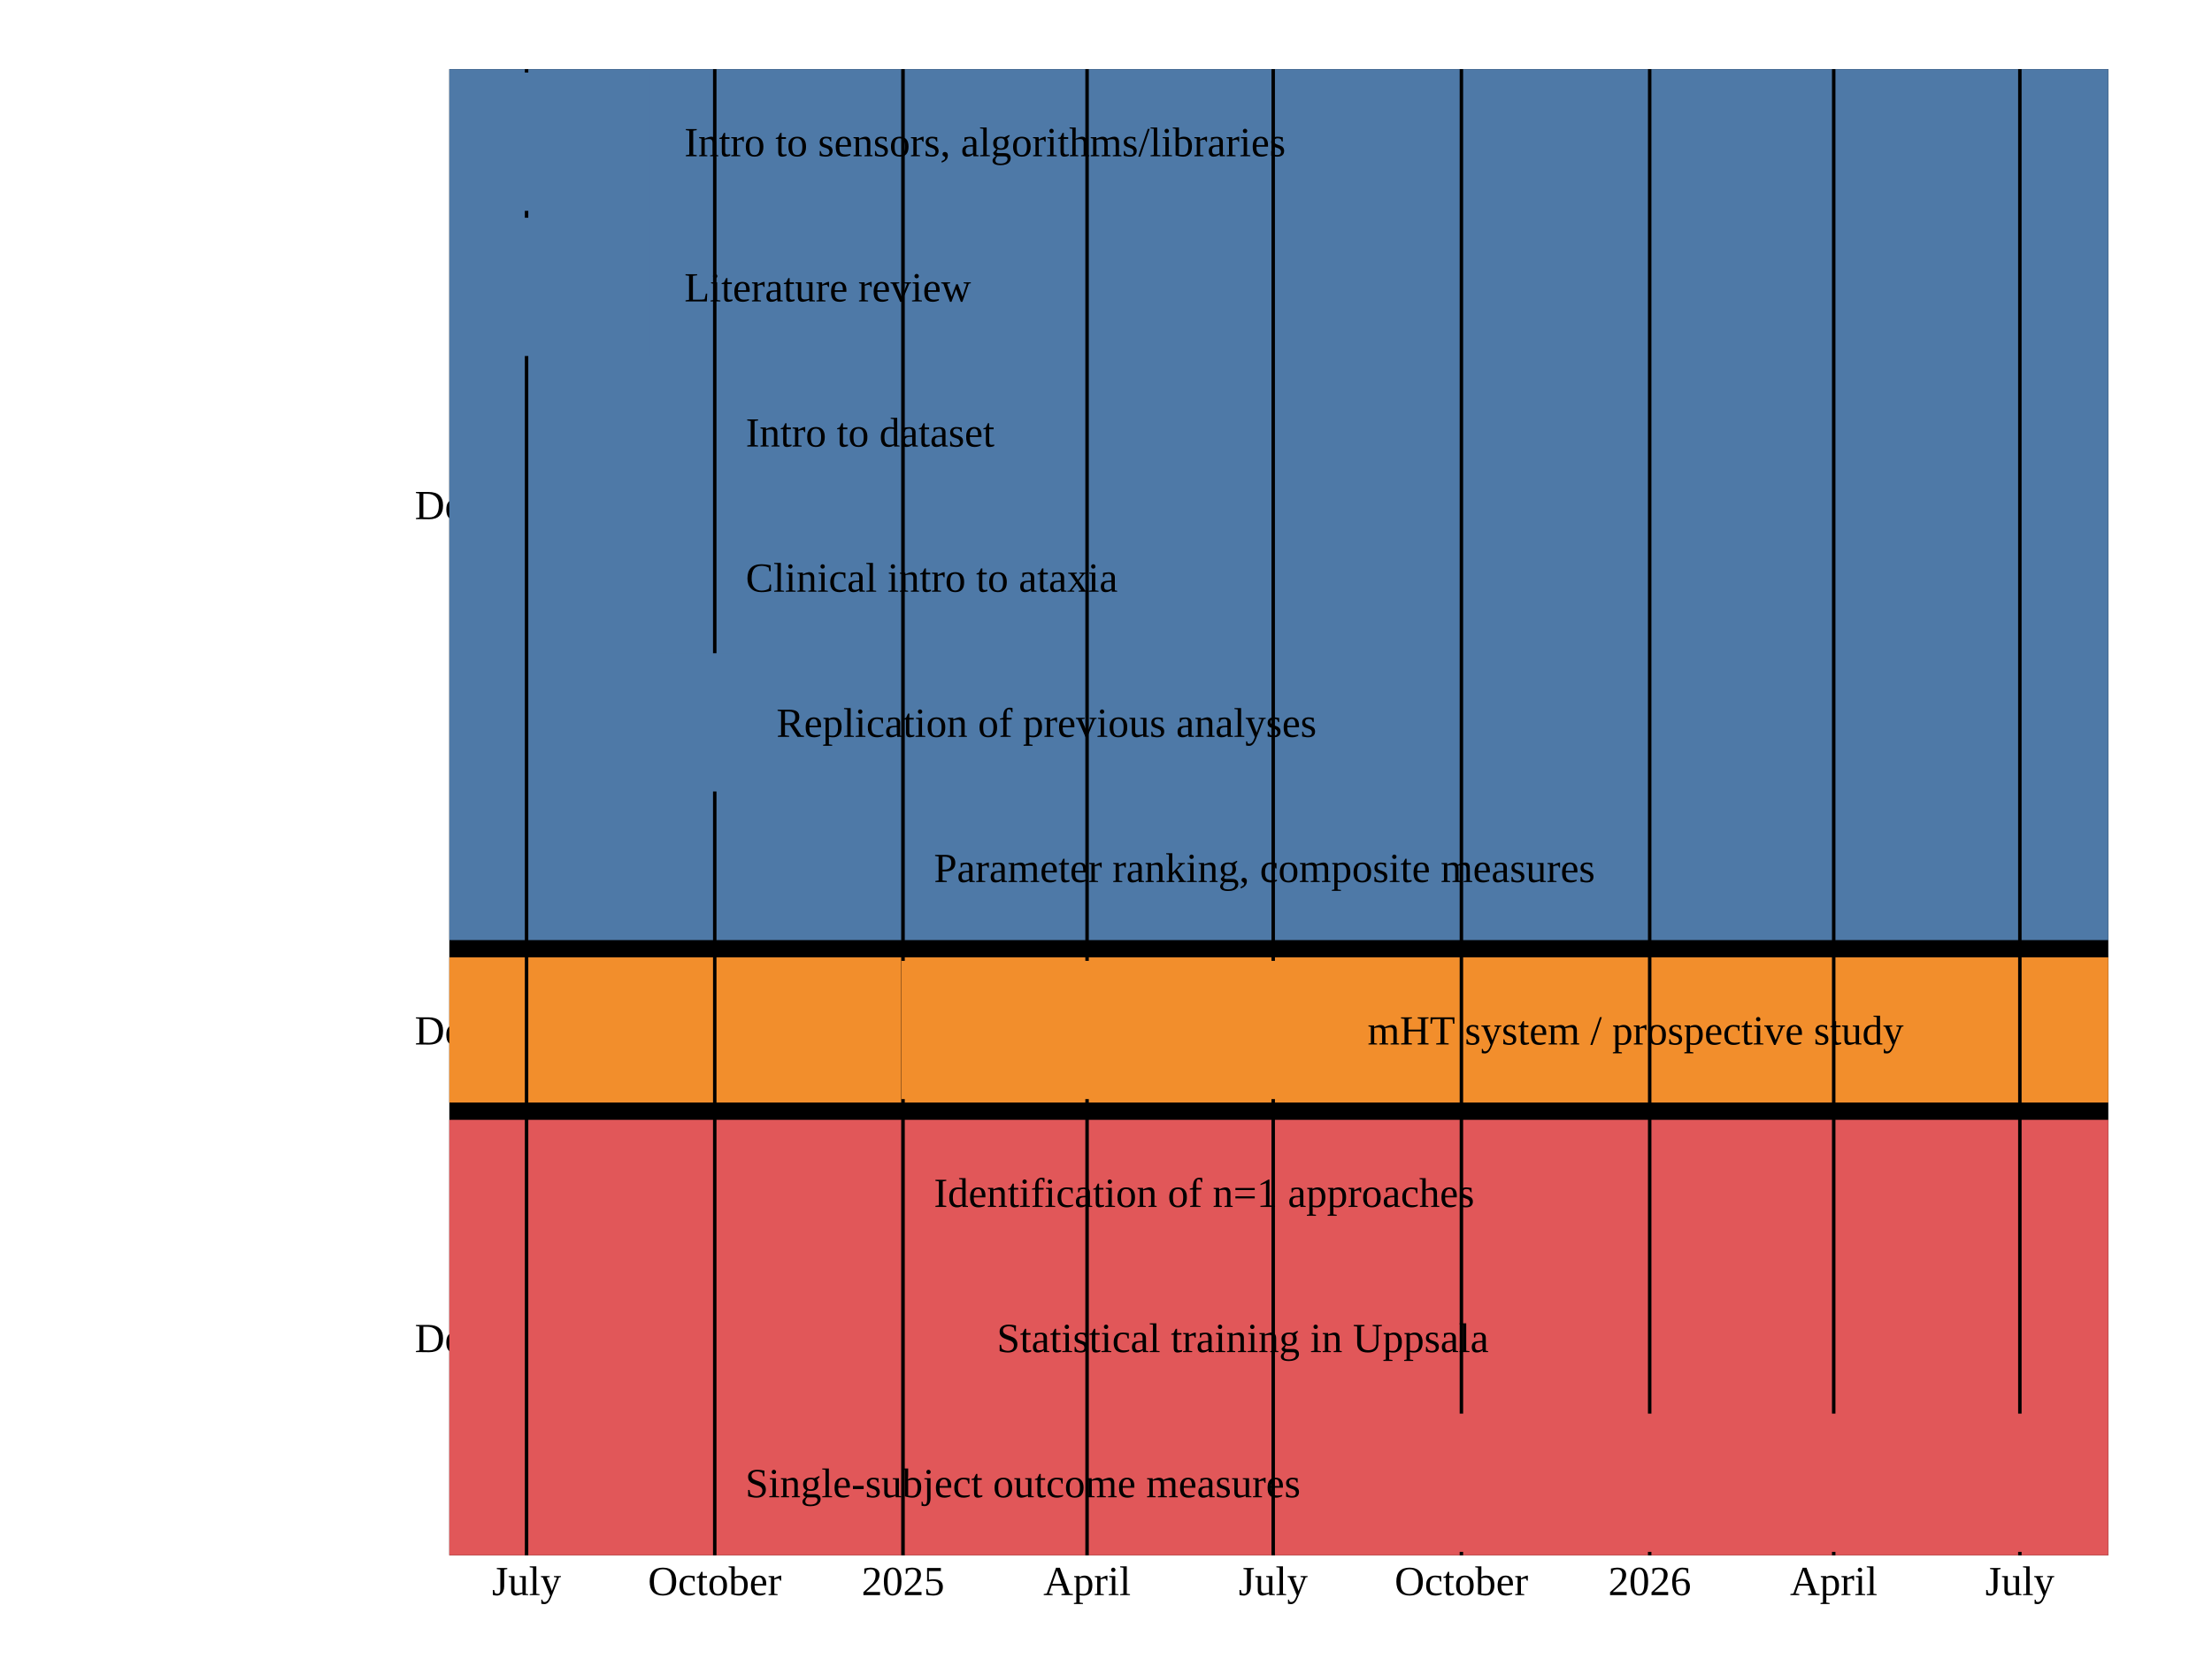
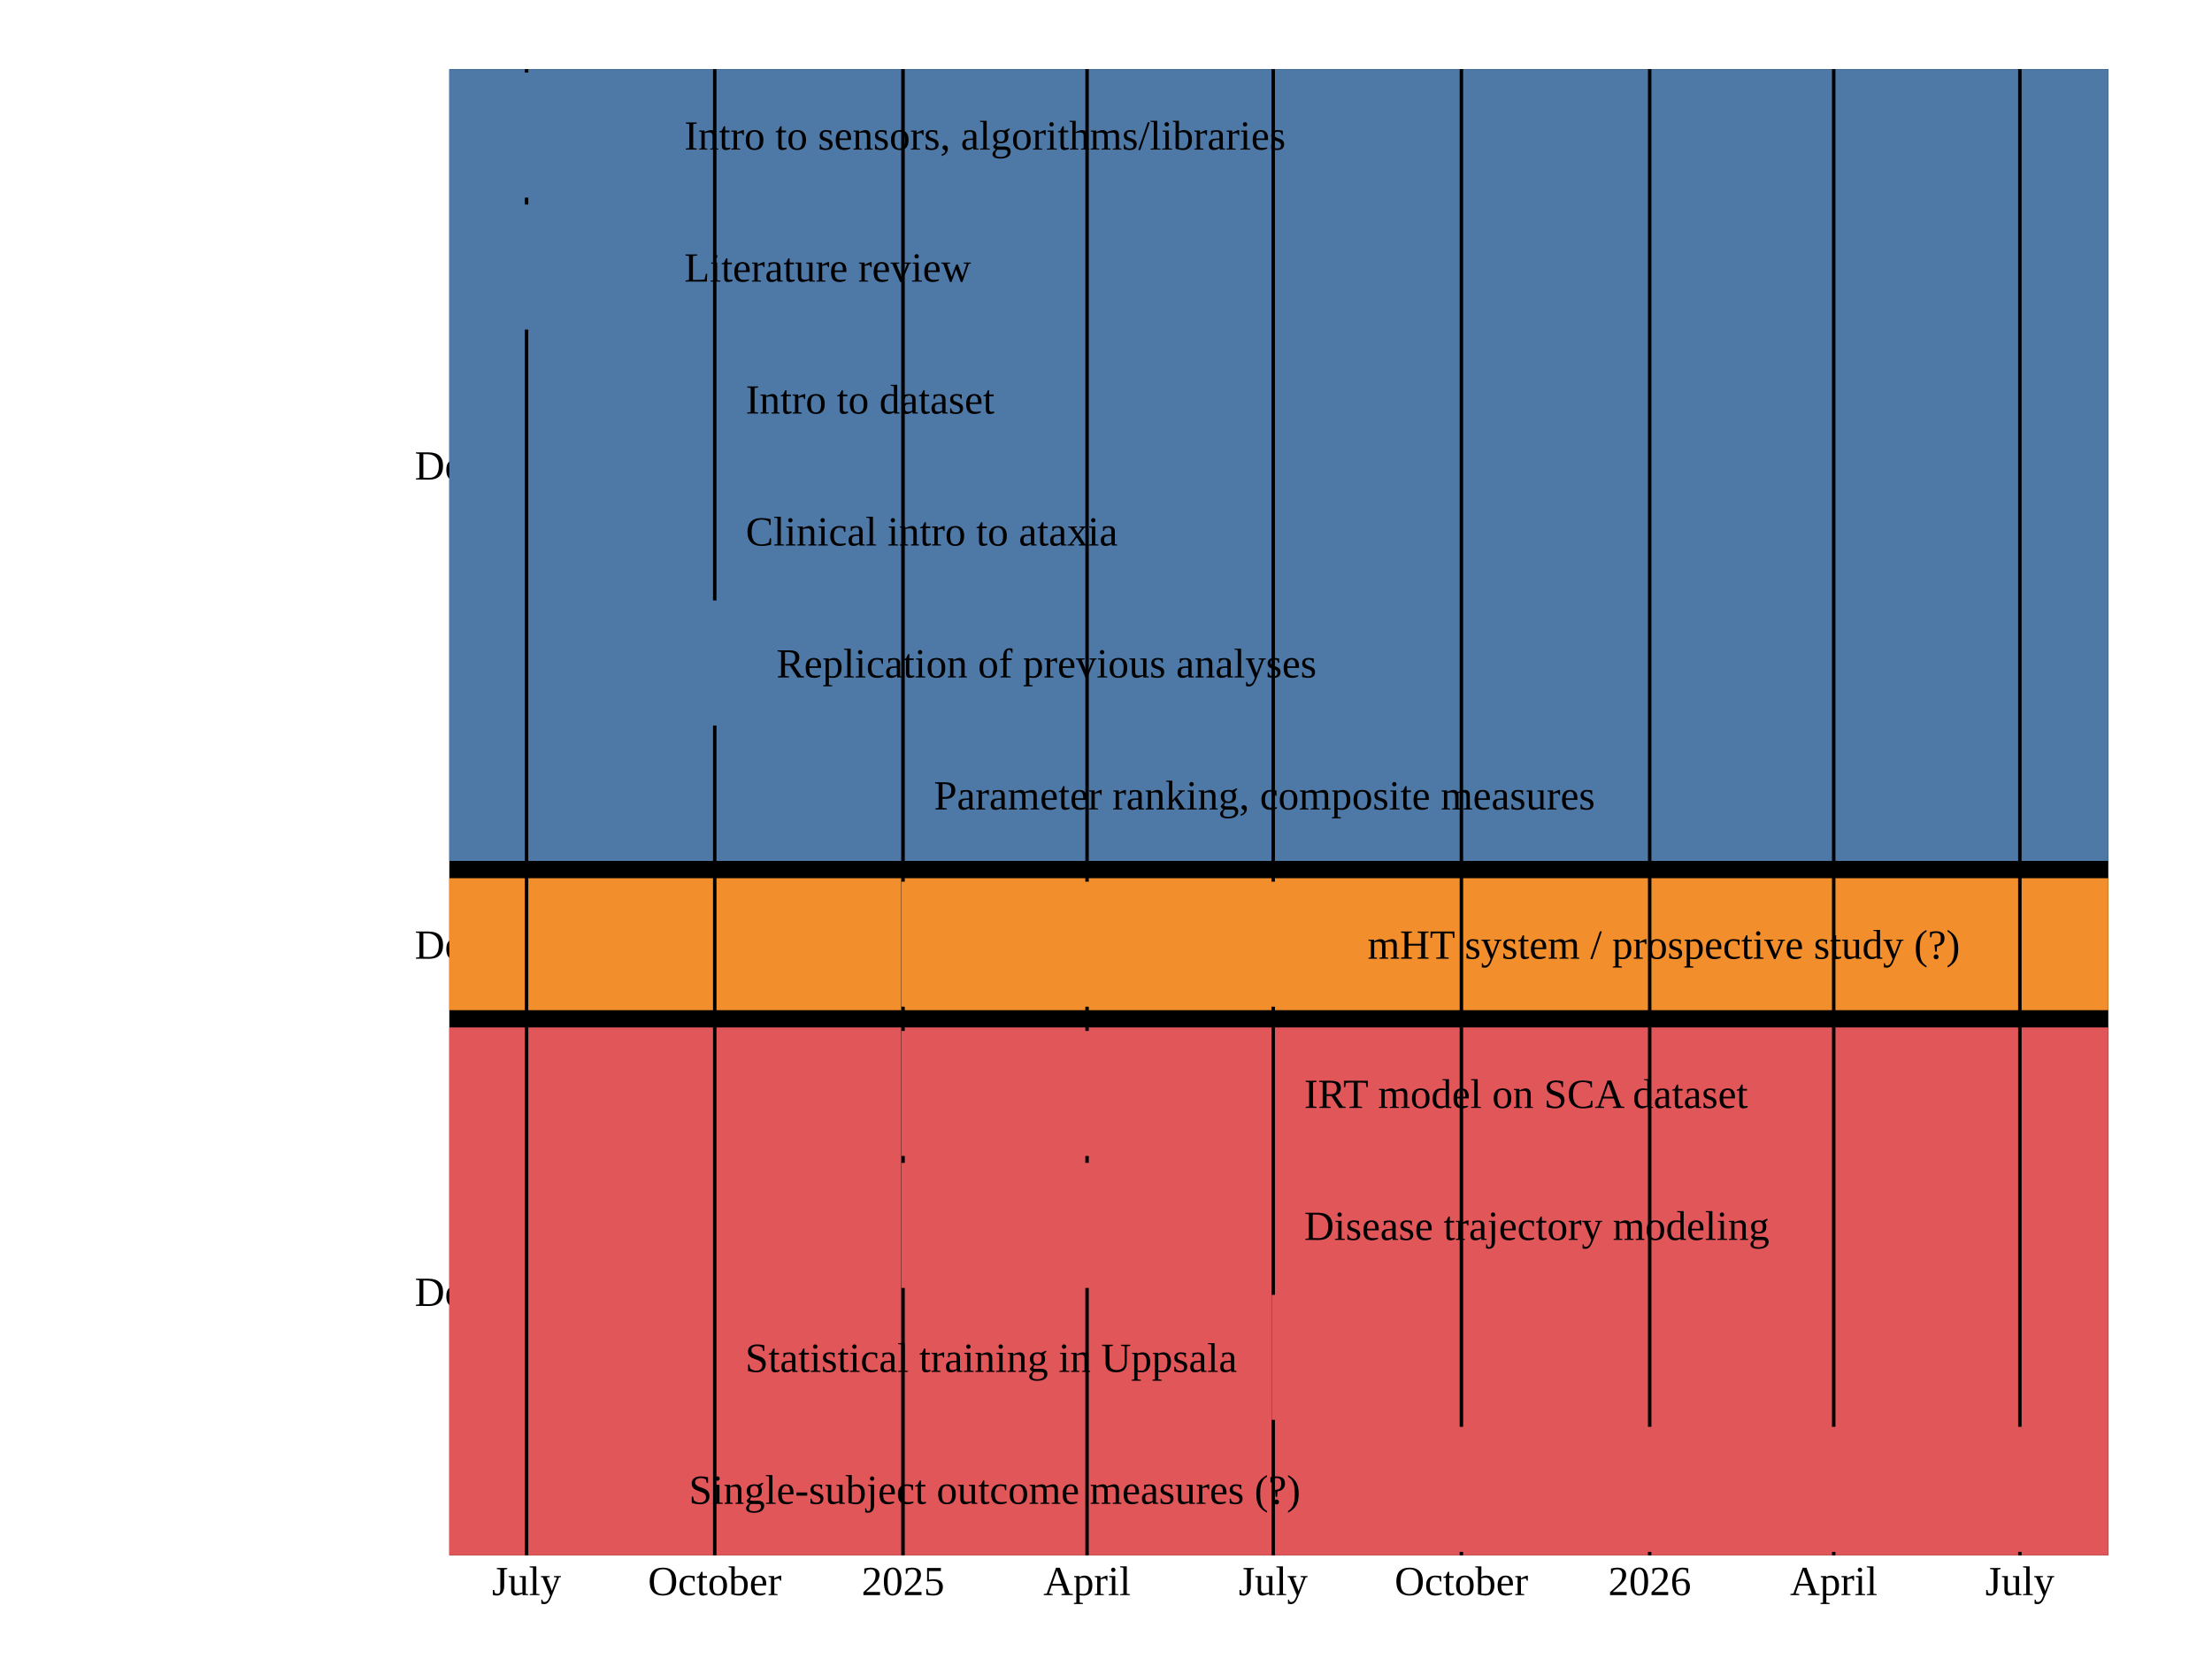
<svg xmlns="http://www.w3.org/2000/svg" xmlns:html="http://www.w3.org/1999/xhtml" class="gantt-chart" width="640" height="480" viewBox="0 0 640 480" preserveAspectRatio="true">
  <html:link rel="stylesheet" type="text/css" href="../submodule-html-slides/styles/slides-theme-0/slides-theme-0.css" />
  <clipPath id="clip-plot">
    <rect x="0" y="0" width="480" height="430" />
  </clipPath>
  <g class="plot" transform="translate(130, 20)">
    <rect class="frame" x="0" y="0" width="480" height="430" />
    <g class="grid">
      <g class="y-axis">
        <g class="group-separators">
-           <line x1="0" x2="480" y1="254.5" y2="254.5" stroke-width="5" />
-           <line x1="0" x2="480" y1="301.5" y2="301.5" stroke-width="5" />
+           <line x1="0" x2="480" y1="231.591" y2="231.591" stroke-width="5" />
+           <line x1="0" x2="480" y1="274.773" y2="274.773" stroke-width="5" />
        </g>
        <g class="group-names">
-           <text class="weak" fill="currentColor" x="-10" y="126" dy=".35em">Deliverable 3.1</text>
-           <text class="weak" fill="currentColor" x="-10" y="278" dy=".35em">Deliverable 3.2</text>
-           <text class="weak" fill="currentColor" x="-10" y="367" dy=".35em">Deliverable 3.3</text>
+           <text class="weak" fill="currentColor" x="-10" y="114.545" dy=".35em">Deliverable 3.1</text>
+           <text class="weak" fill="currentColor" x="-10" y="253.182" dy=".35em">Deliverable 3.2</text>
+           <text class="weak" fill="currentColor" x="-10" y="353.636" dy=".35em">Deliverable 3.3</text>
        </g>
        <g class="group-backgrounds">
          <g class="past">
-             <rect x="0" y="0" width="130.801" height="252" fill="#4e79a7" />
-             <rect x="0" y="257" width="130.801" height="42" fill="#f28e2c" />
-             <rect x="0" y="304" width="130.801" height="126" fill="#e15759" />
+             <rect x="0" y="0" width="130.801" height="229.091" fill="#4e79a7" />
+             <rect x="0" y="234.091" width="130.801" height="38.182" fill="#f28e2c" />
+             <rect x="0" y="277.273" width="130.801" height="152.727" fill="#e15759" />
          </g>
          <g class="future">
-             <rect x="130.801" y="0" width="349.199" height="252" fill="#4e79a7" />
-             <rect x="130.801" y="257" width="349.199" height="42" fill="#f28e2c" />
-             <rect x="130.801" y="304" width="349.199" height="126" fill="#e15759" />
+             <rect x="130.801" y="0" width="349.199" height="229.091" fill="#4e79a7" />
+             <rect x="130.801" y="234.091" width="349.199" height="38.182" fill="#f28e2c" />
+             <rect x="130.801" y="277.273" width="349.199" height="152.727" fill="#e15759" />
          </g>
        </g>
      </g>
      <g class="x-axis" transform="translate(0, 430)" fill="none" text-anchor="middle">
        <g class="tick" opacity="1" transform="translate(22.34957,0)">
          <line stroke="currentColor" y2="-430" />
          <text fill="currentColor" y="3" dy="0.71em" class="weak">July</text>
        </g>
        <g class="tick" opacity="1" transform="translate(76.80086,0)">
          <line stroke="currentColor" y2="-430" />
          <text fill="currentColor" y="3" dy="0.71em" class="weak">October</text>
        </g>
        <g class="tick" opacity="1" transform="translate(131.2768,0)">
          <line stroke="currentColor" y2="-430" />
          <text fill="currentColor" y="3" dy="0.71em" class="weak">2025</text>
        </g>
        <g class="tick" opacity="1" transform="translate(184.5197,0)">
          <line stroke="currentColor" y2="-430" />
          <text fill="currentColor" y="3" dy="0.71em" class="weak">April</text>
        </g>
        <g class="tick" opacity="1" transform="translate(238.3792,0)">
          <line stroke="currentColor" y2="-430" />
          <text fill="currentColor" y="3" dy="0.71em" class="weak">July</text>
        </g>
        <g class="tick" opacity="1" transform="translate(292.8305,0)">
          <line stroke="currentColor" y2="-430" />
          <text fill="currentColor" y="3" dy="0.71em" class="weak">October</text>
        </g>
        <g class="tick" opacity="1" transform="translate(347.3064,0)">
          <line stroke="currentColor" y2="-430" />
          <text fill="currentColor" y="3" dy="0.71em" class="weak">2026</text>
        </g>
        <g class="tick" opacity="1" transform="translate(400.5493,0)">
          <line stroke="currentColor" y2="-430" />
          <text fill="currentColor" y="3" dy="0.71em" class="weak">April</text>
        </g>
        <g class="tick" opacity="1" transform="translate(454.4088,0)">
          <line stroke="currentColor" y2="-430" />
          <text fill="currentColor" y="3" dy="0.71em" class="weak">July</text>
        </g>
      </g>
    </g>
    <g class="tasks" clip-path="url(#clip-plot)">
      <g>
        <g class="task">
-           <rect x="4.143" y="1" width="53.859" height="40" fill="#4e79a7" />
-           <text class="small" fill="currentColor" x="68.002" y="21" dy=".35em" text-anchor="start">Intro to sensors, algorithms/libraries</text>
+           <rect x="4.143" y="1" width="53.859" height="36.182" fill="#4e79a7" />
+           <text class="small" fill="currentColor" x="68.002" y="19.091" dy=".35em" text-anchor="start">Intro to sensors, algorithms/libraries</text>
        </g>
        <g class="task">
-           <rect x="4.143" y="43" width="53.859" height="40" fill="#4e79a7" />
-           <text class="small" fill="currentColor" x="68.002" y="63" dy=".35em" text-anchor="start">Literature review</text>
+           <rect x="4.143" y="39.182" width="53.859" height="36.182" fill="#4e79a7" />
+           <text class="small" fill="currentColor" x="68.002" y="57.273" dy=".35em" text-anchor="start">Literature review</text>
        </g>
        <g class="task">
-           <rect x="58.594" y="85" width="17.164" height="40" fill="#4e79a7" />
-           <text class="small" fill="currentColor" x="85.758" y="105" dy=".35em" text-anchor="start">Intro to dataset</text>
+           <rect x="58.594" y="77.364" width="17.164" height="36.182" fill="#4e79a7" />
+           <text class="small" fill="currentColor" x="85.758" y="95.455" dy=".35em" text-anchor="start">Intro to dataset</text>
        </g>
        <g class="task">
-           <rect x="58.594" y="127" width="17.164" height="40" fill="#4e79a7" />
-           <text class="small" fill="currentColor" x="85.758" y="147" dy=".35em" text-anchor="start">Clinical intro to ataxia</text>
+           <rect x="58.594" y="115.545" width="17.164" height="36.182" fill="#4e79a7" />
+           <text class="small" fill="currentColor" x="85.758" y="133.636" dy=".35em" text-anchor="start">Clinical intro to ataxia</text>
        </g>
        <g class="task">
-           <rect x="58.594" y="169" width="26.042" height="40" fill="#4e79a7" />
-           <text class="small" fill="currentColor" x="94.636" y="189" dy=".35em" text-anchor="start">Replication of previous analyses</text>
+           <rect x="58.594" y="153.727" width="26.042" height="36.182" fill="#4e79a7" />
+           <text class="small" fill="currentColor" x="94.636" y="171.818" dy=".35em" text-anchor="start">Replication of previous analyses</text>
        </g>
        <g class="task">
-           <rect x="84.636" y="211" width="45.573" height="40" fill="#4e79a7" />
-           <text class="small" fill="currentColor" x="140.21" y="231" dy=".35em" text-anchor="start">Parameter ranking, composite measures</text>
+           <rect x="84.636" y="191.909" width="45.573" height="36.182" fill="#4e79a7" />
+           <text class="small" fill="currentColor" x="140.21" y="210" dy=".35em" text-anchor="start">Parameter ranking, composite measures</text>
        </g>
      </g>
      <g>
        <g class="task">
-           <rect x="130.801" y="258" width="124.883" height="40" fill="#f28e2c" />
-           <text class="small" fill="currentColor" x="265.684" y="278" dy=".35em" text-anchor="start">mHT system / prospective study</text>
+           <rect x="130.801" y="235.091" width="124.883" height="36.182" fill="#f28e2c" />
+           <text class="small" fill="currentColor" x="265.684" y="253.182" dy=".35em" text-anchor="start">mHT system / prospective study (?)</text>
        </g>
      </g>
      <g>
        <g class="task">
-           <rect x="84.636" y="305" width="45.573" height="40" fill="#e15759" />
-           <text class="small" fill="currentColor" x="140.21" y="325" dy=".35em" text-anchor="start">Identification of n=1 approaches</text>
+           <rect x="130.801" y="278.273" width="106.535" height="36.182" fill="#e15759" />
+           <text class="small" fill="currentColor" x="247.337" y="296.364" dy=".35em" text-anchor="start">IRT model on SCA dataset</text>
        </g>
        <g class="task">
-           <rect x="310.727" y="347" width="35.512" height="40" fill="#e15759" />
-           <text class="small" fill="currentColor" x="300.727" y="367" dy=".35em" text-anchor="end">Statistical training in Uppsala</text>
+           <rect x="130.801" y="316.455" width="106.535" height="36.182" fill="#e15759" />
+           <text class="small" fill="currentColor" x="247.337" y="334.545" dy=".35em" text-anchor="start">Disease trajectory modeling</text>
        </g>
        <g class="task">
-           <rect x="256.276" y="389" width="215.438" height="40" fill="#e15759" />
-           <text class="small" fill="currentColor" x="246.276" y="409" dy=".35em" text-anchor="end">Single-subject outcome measures</text>
+           <rect x="237.928" y="354.636" width="36.104" height="36.182" fill="#e15759" />
+           <text class="small" fill="currentColor" x="227.928" y="372.727" dy=".35em" text-anchor="end">Statistical training in Uppsala</text>
+         </g>
+         <g class="task">
+           <rect x="256.276" y="392.818" width="215.438" height="36.182" fill="#e15759" />
+           <text class="small" fill="currentColor" x="246.276" y="410.909" dy=".35em" text-anchor="end">Single-subject outcome measures (?)</text>
        </g>
      </g>
    </g>
  </g>
</svg>
